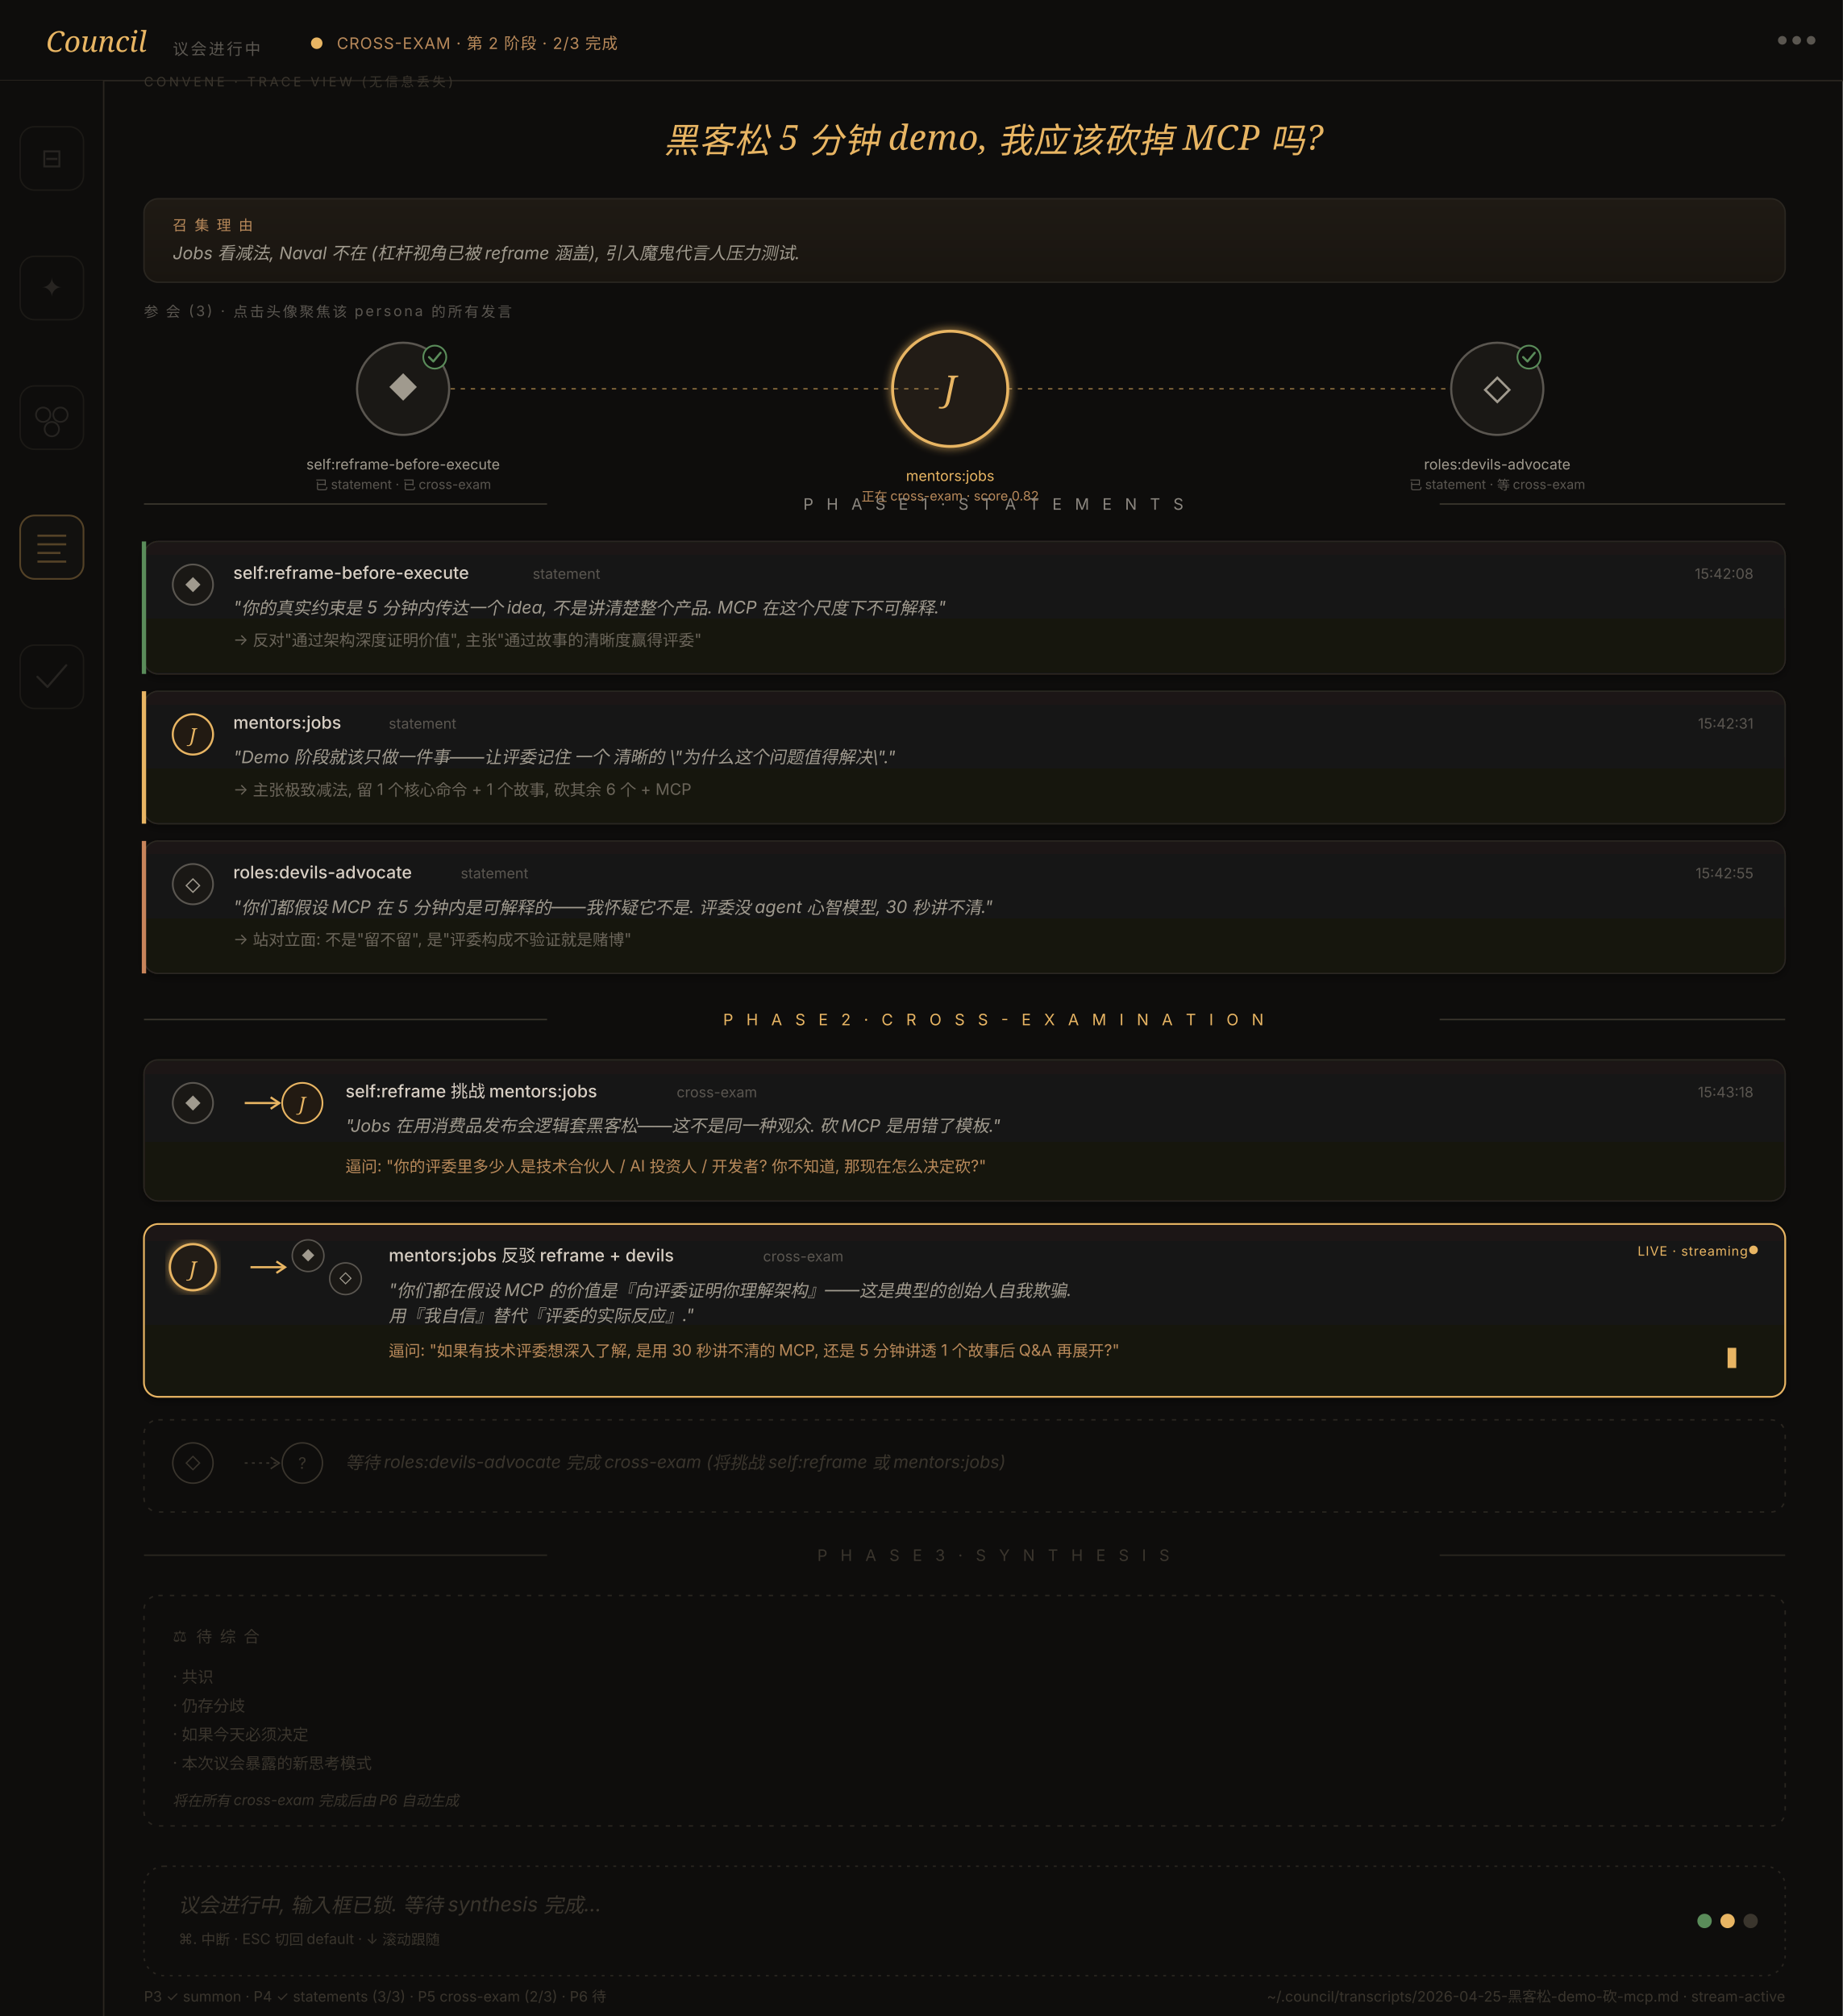
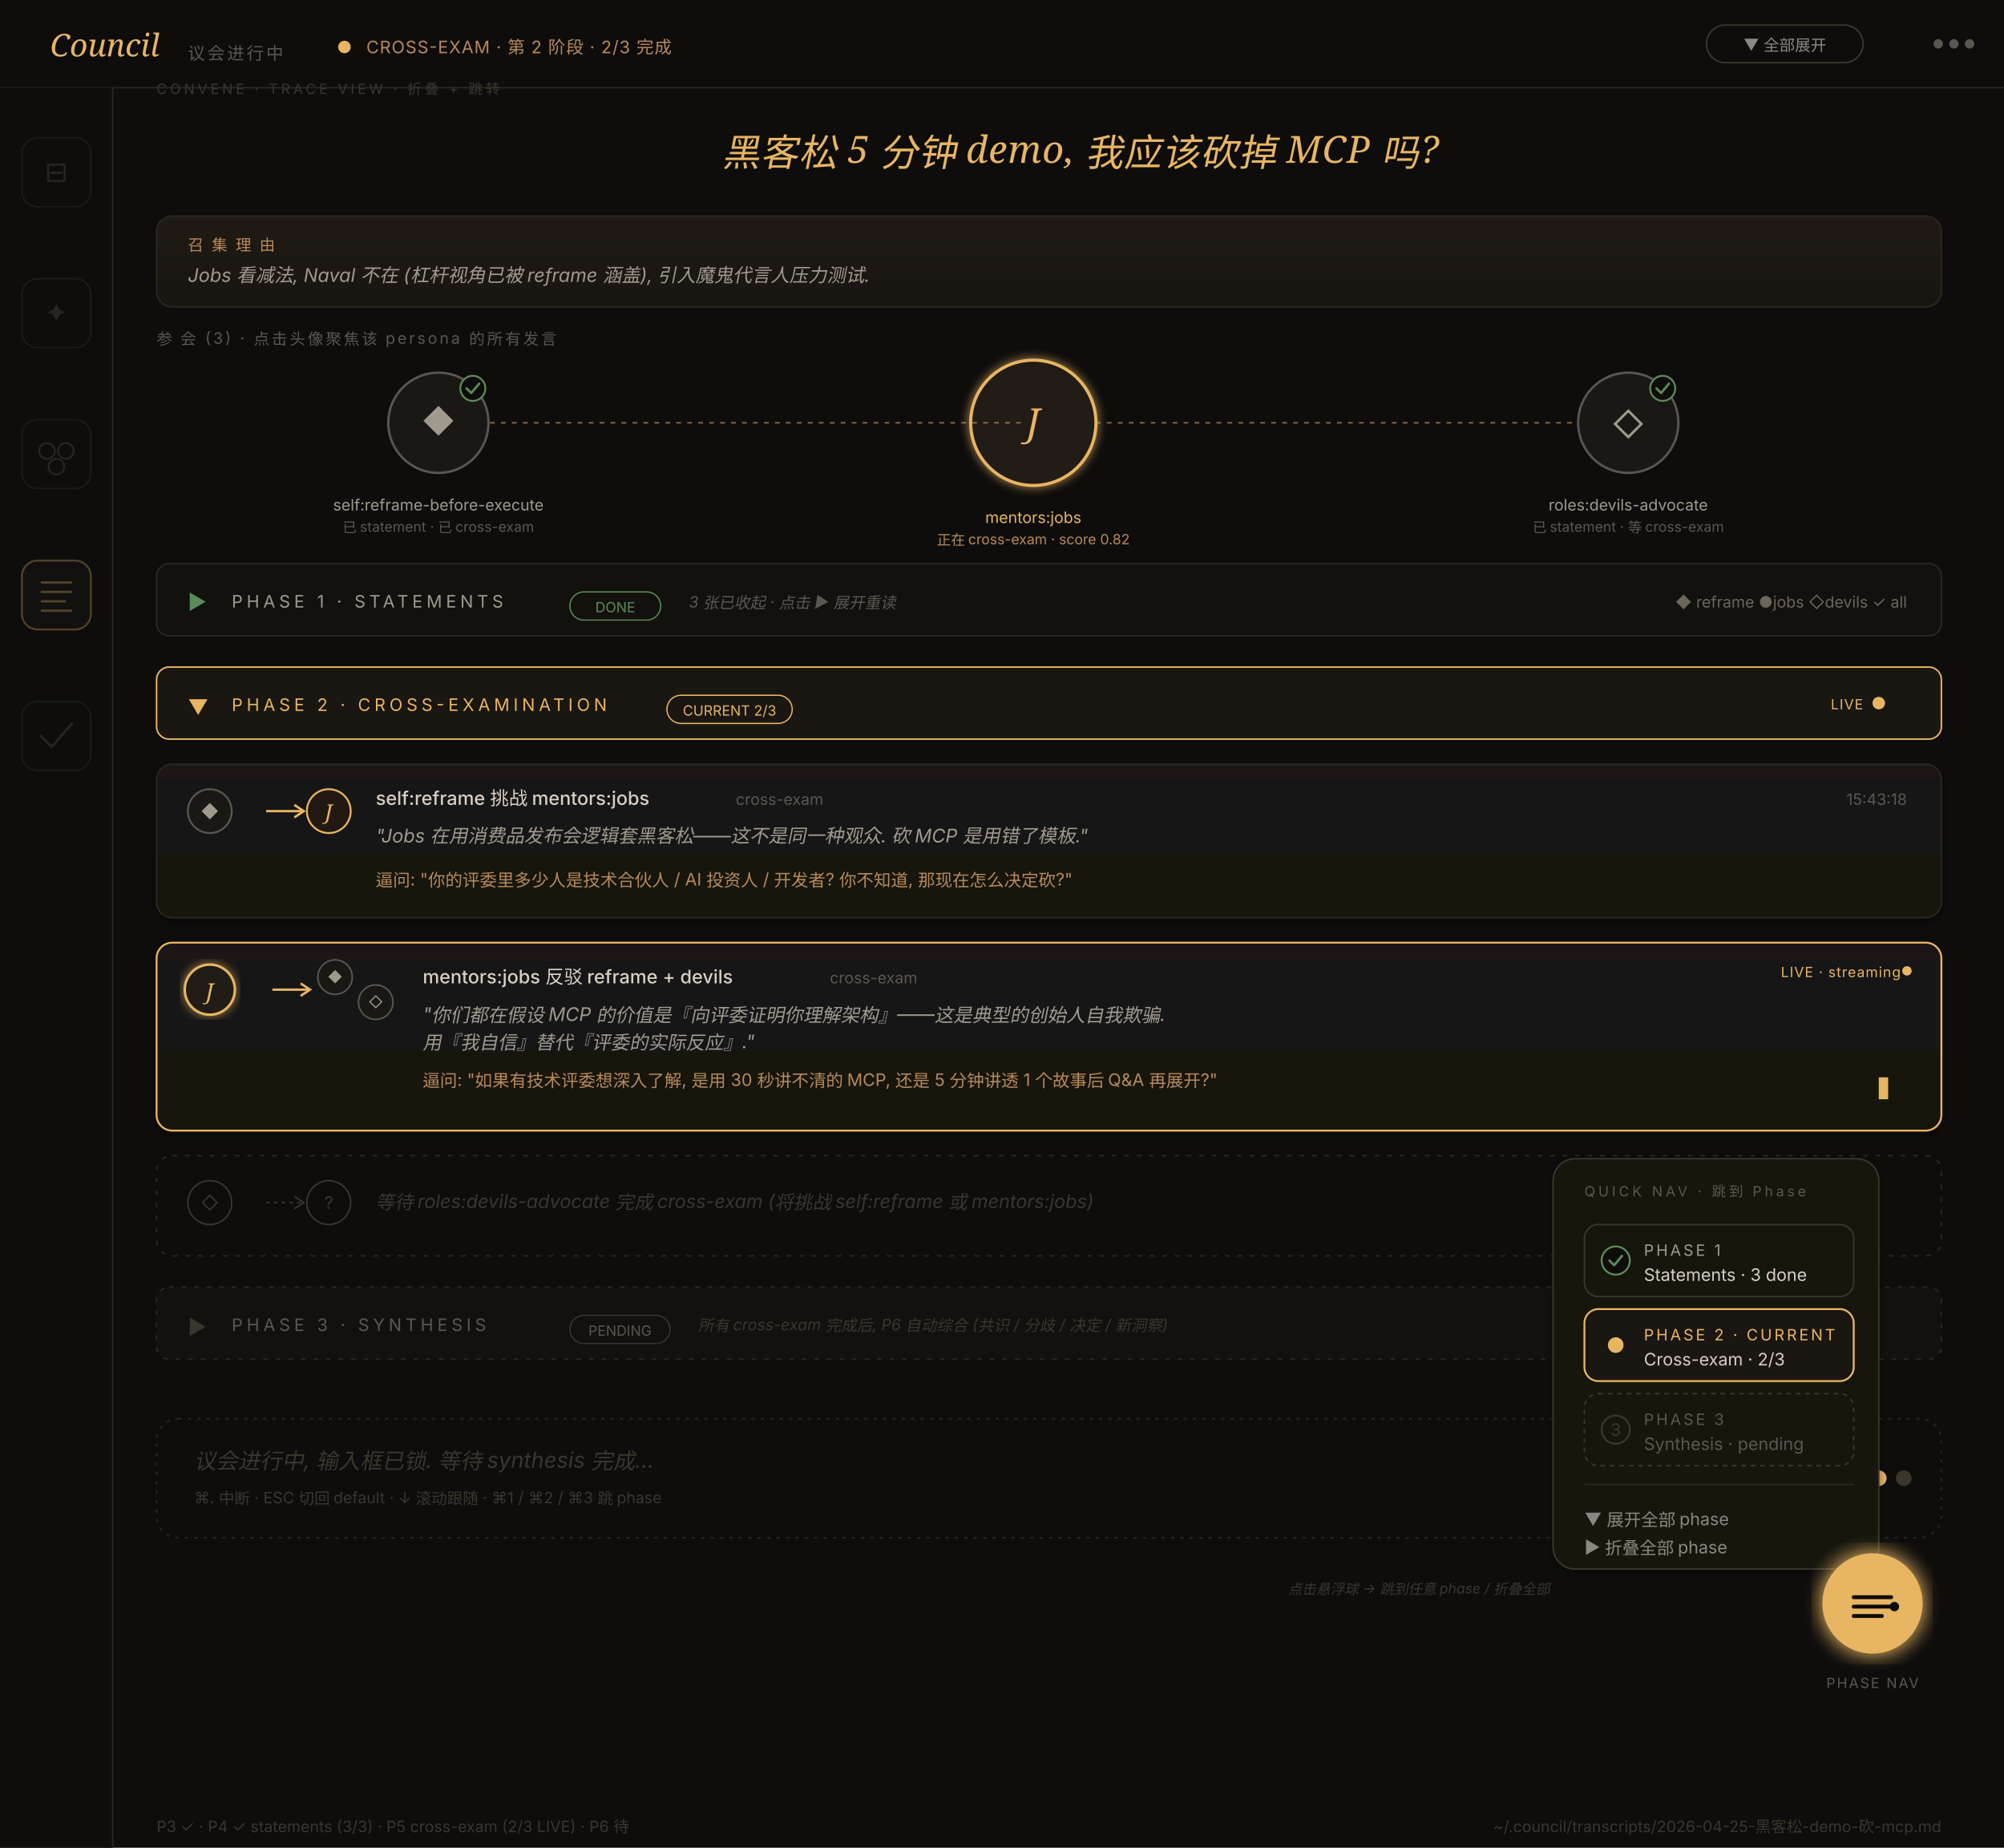
- <svg xmlns="http://www.w3.org/2000/svg" viewBox="0 0 1280 1400" width="1280" height="1400" font-family="-apple-system, 'PingFang SC', 'Source Han Sans SC', sans-serif">
+ <svg xmlns="http://www.w3.org/2000/svg" viewBox="0 0 1280 1180" width="1280" height="1180" font-family="-apple-system, 'PingFang SC', 'Source Han Sans SC', sans-serif">
  <defs>
    <linearGradient id="cardBg" x1="0" y1="0" x2="0" y2="1">
      <stop offset="0%" stop-color="#1A1815" />
      <stop offset="100%" stop-color="#15130F" />
    </linearGradient>
    <linearGradient id="parchment" x1="0" y1="0" x2="0" y2="1">
      <stop offset="0%" stop-color="#1F1A14" />
      <stop offset="100%" stop-color="#191510" />
    </linearGradient>
+     <radialGradient id="fabGlow" cx="50%" cy="50%">
+       <stop offset="0%" stop-color="#E8B563" stop-opacity="0.5" />
+       <stop offset="100%" stop-color="#E8B563" stop-opacity="0" />
+     </radialGradient>
    <filter id="softShadow" x="-10%" y="-10%" width="120%" height="120%">
      <feGaussianBlur in="SourceAlpha" stdDeviation="3" />
      <feOffset dx="0" dy="2" />
      <feComponentTransfer>
        <feFuncA type="linear" slope="0.4" />
      </feComponentTransfer>
      <feMerge>
        <feMergeNode />
        <feMergeNode in="SourceGraphic" />
      </feMerge>
    </filter>
    <filter id="amberGlow">
      <feGaussianBlur stdDeviation="3" />
      <feMerge>
        <feMergeNode />
        <feMergeNode in="SourceGraphic" />
      </feMerge>
    </filter>
+     <filter id="strongGlow">
+       <feGaussianBlur stdDeviation="6" />
+       <feMerge>
+         <feMergeNode />
+         <feMergeNode in="SourceGraphic" />
+       </feMerge>
+     </filter>
  </defs>
-   <rect width="1280" height="1400" fill="#0E0D0C" />
+   <rect width="1280" height="1180" fill="#0E0D0C" />
  <rect x="0" y="0" width="1280" height="56" fill="#0E0D0C" />
  <line x1="0" y1="56" x2="1280" y2="56" stroke="#2A2620" stroke-width="1" />
  <text x="32" y="36" font-family="'Source Han Serif SC', 'Songti SC', Georgia, serif" font-size="20" font-style="italic" fill="#E8B563">Council</text>
  <text x="120" y="38" font-size="11" fill="#5A5650" letter-spacing="1.5">议会进行中</text>
  <g transform="translate(220, 30)">
    <circle r="4" fill="#E8B563">
      <animate attributeName="opacity" values="0.4;1;0.4" dur="1.6s" repeatCount="indefinite" />
    </circle>
    <text x="14" y="4" font-size="11" fill="#B8895A" letter-spacing="0.5">CROSS-EXAM · 第 2 阶段 · 2/3 完成</text>
  </g>
+   <g transform="translate(1140, 28)">
+     <rect x="-50" y="-12" width="100" height="24" rx="12" fill="none" stroke="#3A352D" stroke-width="1" />
+     <text x="0" y="4" text-anchor="middle" font-size="10" fill="#8C8780">▼  全部展开</text>
+   </g>
  <circle cx="1238" cy="28" r="3" fill="#5A5650" />
  <circle cx="1248" cy="28" r="3" fill="#5A5650" />
  <circle cx="1258" cy="28" r="3" fill="#5A5650" />
-   <rect x="0" y="56" width="72" height="1344" fill="#0E0D0C" />
-   <line x1="72" y1="56" x2="72" y2="1400" stroke="#2A2620" stroke-width="1" />
+   <rect x="0" y="56" width="72" height="1124" fill="#0E0D0C" />
+   <line x1="72" y1="56" x2="72" y2="1180" stroke="#2A2620" stroke-width="1" />
  <g opacity="0.32">
    <g transform="translate(36, 110)">
      <rect x="-22" y="-22" width="44" height="44" rx="10" fill="none" stroke="#3A352D" stroke-width="1" />
      <text y="6" text-anchor="middle" font-size="18" fill="#5A5650">⊟</text>
    </g>
    <g transform="translate(36, 200)">
      <rect x="-22" y="-22" width="44" height="44" rx="10" fill="none" stroke="#3A352D" stroke-width="1" />
      <text y="6" text-anchor="middle" font-size="18" fill="#5A5650">✦</text>
    </g>
    <g transform="translate(36, 290)">
      <rect x="-22" y="-22" width="44" height="44" rx="10" fill="none" stroke="#3A352D" stroke-width="1" />
      <circle cx="-6" cy="-2" r="5" fill="none" stroke="#5A5650" stroke-width="1.2" />
      <circle cx="6" cy="-2" r="5" fill="none" stroke="#5A5650" stroke-width="1.2" />
      <circle cx="0" cy="8" r="5" fill="none" stroke="#5A5650" stroke-width="1.2" />
    </g>
    <g transform="translate(36, 380)">
      <rect x="-22" y="-22" width="44" height="44" rx="10" fill="#1A1815" stroke="#E8B563" stroke-width="1.2" />
      <line x1="-10" y1="-8" x2="10" y2="-8" stroke="#E8B563" stroke-width="1.5" />
      <line x1="-10" y1="-2" x2="10" y2="-2" stroke="#E8B563" stroke-width="1.5" />
      <line x1="-10" y1="4" x2="6" y2="4" stroke="#E8B563" stroke-width="1.5" />
      <line x1="-10" y1="10" x2="10" y2="10" stroke="#E8B563" stroke-width="1.5" />
    </g>
    <g transform="translate(36, 470)">
      <rect x="-22" y="-22" width="44" height="44" rx="10" fill="none" stroke="#3A352D" stroke-width="1" />
      <path d="M -10 0 L -3 7 L 10 -8" stroke="#5A5650" stroke-width="1.5" fill="none" stroke-linecap="round" stroke-linejoin="round" />
    </g>
  </g>
  <text x="690" y="106" text-anchor="middle" font-family="'Source Han Serif SC', 'Songti SC', Georgia, serif" font-size="24" font-style="italic" fill="#E8B563" letter-spacing="0.5">
    黑客松 5 分钟 demo, 我应该砍掉 MCP 吗?
  </text>
  <g transform="translate(100, 138)">
    <rect width="1140" height="58" rx="10" fill="url(#parchment)" stroke="#2A2620" stroke-width="1" />
    <text x="20" y="22" font-size="10" fill="#B8895A" letter-spacing="1.5">召 集 理 由</text>
    <text x="20" y="42" font-size="12" fill="#A09A8E" font-style="italic">
      Jobs 看减法, Naval 不在 (杠杆视角已被 reframe 涵盖), 引入魔鬼代言人压力测试.
    </text>
  </g>
  <g transform="translate(100, 220)">
    <text x="0" y="0" font-size="10" fill="#5A5650" letter-spacing="1.5">参 会 (3) · 点击头像聚焦该 persona 的所有发言</text>
    <g transform="translate(180, 50)">
      <circle r="32" fill="#1A1815" stroke="#5A5650" stroke-width="1.5" />
      <text y="6" text-anchor="middle" font-size="20" fill="#A09A8E">◆</text>
      <text x="0" y="56" text-anchor="middle" font-size="10" fill="#A09A8E">self:reframe-before-execute</text>
      <text x="0" y="70" text-anchor="middle" font-size="9" fill="#5A5650">已 statement · 已 cross-exam</text>
      <circle cx="22" cy="-22" r="8" fill="#0E0D0C" stroke="#5A8C5A" stroke-width="1.2" />
      <path d="M 18 -22 L 21 -19 L 26 -25" stroke="#5A8C5A" stroke-width="1.5" fill="none" stroke-linecap="round" stroke-linejoin="round" />
    </g>
    <g transform="translate(560, 50)">
      <circle r="40" fill="#221A12" stroke="#E8B563" stroke-width="2" filter="url(#amberGlow)">
        <animate attributeName="r" values="38;42;38" dur="2.2s" repeatCount="indefinite" />
      </circle>
      <text y="8" text-anchor="middle" font-size="24" fill="#E8B563" font-family="Georgia, serif" font-style="italic">J</text>
      <text x="0" y="64" text-anchor="middle" font-size="10" fill="#E8B563">mentors:jobs</text>
      <text x="0" y="78" text-anchor="middle" font-size="9" fill="#B8895A">正在 cross-exam · score 0.82</text>
    </g>
    <g transform="translate(940, 50)">
      <circle r="32" fill="#1A1815" stroke="#5A5650" stroke-width="1.5" />
      <text y="8" text-anchor="middle" font-size="20" fill="#A09A8E">◇</text>
      <text x="0" y="56" text-anchor="middle" font-size="10" fill="#A09A8E">roles:devils-advocate</text>
      <text x="0" y="70" text-anchor="middle" font-size="9" fill="#5A5650">已 statement · 等 cross-exam</text>
      <circle cx="22" cy="-22" r="8" fill="#0E0D0C" stroke="#5A8C5A" stroke-width="1.2" />
      <path d="M 18 -22 L 21 -19 L 26 -25" stroke="#5A8C5A" stroke-width="1.5" fill="none" stroke-linecap="round" stroke-linejoin="round" />
    </g>
    <line x1="552" y1="50" x2="212" y2="50" stroke="#E8B563" stroke-width="1" stroke-dasharray="3 4" opacity="0.55">
      <animate attributeName="stroke-dashoffset" values="0;-14" dur="1.6s" repeatCount="indefinite" />
    </line>
    <line x1="600" y1="50" x2="908" y2="50" stroke="#E8B563" stroke-width="1" stroke-dasharray="3 4" opacity="0.55">
      <animate attributeName="stroke-dashoffset" values="0;-14" dur="1.6s" repeatCount="indefinite" />
    </line>
  </g>
-   <line x1="100" y1="350" x2="380" y2="350" stroke="#3A352D" stroke-width="1" />
-   <text x="690" y="354" text-anchor="middle" font-size="11" fill="#8C8780" letter-spacing="3">P H A S E   1   ·   S T A T E M E N T S</text>
-   <line x1="1000" y1="350" x2="1240" y2="350" stroke="#3A352D" stroke-width="1" />
-   <g transform="translate(100, 376)">
-     <rect width="1140" height="92" rx="10" fill="url(#cardBg)" stroke="#2A2620" stroke-width="1" filter="url(#softShadow)" />
-     <line x1="0" y1="0" x2="0" y2="92" stroke="#5A8C5A" stroke-width="3" />
-     <g transform="translate(34, 30)">
-       <circle r="14" fill="#1A1815" stroke="#5A5650" stroke-width="1.2" />
-       <text y="4" text-anchor="middle" font-size="11" fill="#A09A8E">◆</text>
-     </g>
-     <text x="62" y="26" font-size="12" fill="#D8CFC4" font-weight="500">self:reframe-before-execute</text>
-     <text x="270" y="26" font-size="10" fill="#5A5650">statement</text>
-     <text x="1118" y="26" text-anchor="end" font-size="10" fill="#5A5650">15:42:08</text>
-     <text x="62" y="50" font-size="12" fill="#A09A8E" font-style="italic">
-       "你的真实约束是 5 分钟内传达一个 idea, 不是讲清楚整个产品. MCP 在这个尺度下不可解释."
-     </text>
-     <text x="62" y="72" font-size="11" fill="#6B655A">
-       → 反对"通过架构深度证明价值", 主张"通过故事的清晰度赢得评委"
-     </text>
-   </g>
-   <g transform="translate(100, 480)">
-     <rect width="1140" height="92" rx="10" fill="url(#cardBg)" stroke="#2A2620" stroke-width="1" filter="url(#softShadow)" />
-     <line x1="0" y1="0" x2="0" y2="92" stroke="#E8B563" stroke-width="3" />
-     <g transform="translate(34, 30)">
-       <circle r="14" fill="#221A12" stroke="#E8B563" stroke-width="1.4" />
-       <text y="5" text-anchor="middle" font-size="13" fill="#E8B563" font-family="Georgia, serif" font-style="italic">J</text>
-     </g>
-     <text x="62" y="26" font-size="12" fill="#D8CFC4" font-weight="500">mentors:jobs</text>
-     <text x="170" y="26" font-size="10" fill="#5A5650">statement</text>
-     <text x="1118" y="26" text-anchor="end" font-size="10" fill="#5A5650">15:42:31</text>
-     <text x="62" y="50" font-size="12" fill="#A09A8E" font-style="italic">
-       "Demo 阶段就该只做一件事——让评委记住 一个 清晰的 \"为什么这个问题值得解决\"."
-     </text>
-     <text x="62" y="72" font-size="11" fill="#6B655A">
-       → 主张极致减法, 留 1 个核心命令 + 1 个故事, 砍其余 6 个 + MCP
-     </text>
-   </g>
-   <g transform="translate(100, 584)">
-     <rect width="1140" height="92" rx="10" fill="url(#cardBg)" stroke="#2A2620" stroke-width="1" filter="url(#softShadow)" />
-     <line x1="0" y1="0" x2="0" y2="92" stroke="#C8845A" stroke-width="3" />
-     <g transform="translate(34, 30)">
-       <circle r="14" fill="#1A1815" stroke="#5A5650" stroke-width="1.2" />
-       <text y="5" text-anchor="middle" font-size="11" fill="#A09A8E">◇</text>
-     </g>
-     <text x="62" y="26" font-size="12" fill="#D8CFC4" font-weight="500">roles:devils-advocate</text>
-     <text x="220" y="26" font-size="10" fill="#5A5650">statement</text>
-     <text x="1118" y="26" text-anchor="end" font-size="10" fill="#5A5650">15:42:55</text>
-     <text x="62" y="50" font-size="12" fill="#A09A8E" font-style="italic">
-       "你们都假设 MCP 在 5 分钟内是可解释的——我怀疑它不是. 评委没 agent 心智模型, 30 秒讲不清."
-     </text>
-     <text x="62" y="72" font-size="11" fill="#6B655A">
-       → 站对立面: 不是"留不留", 是"评委构成不验证就是赌博"
-     </text>
-   </g>
-   <line x1="100" y1="708" x2="380" y2="708" stroke="#3A352D" stroke-width="1" />
-   <text x="690" y="712" text-anchor="middle" font-size="11" fill="#E8B563" letter-spacing="3">P H A S E   2   ·   C R O S S - E X A M I N A T I O N</text>
-   <line x1="1000" y1="708" x2="1240" y2="708" stroke="#3A352D" stroke-width="1" />
-   <g transform="translate(100, 736)">
+   <g transform="translate(100, 360)" id="phase-statements-collapsed">
+     <rect width="1140" height="46" rx="8" fill="#13110E" stroke="#2A2620" stroke-width="1" />
+     <text x="20" y="29" font-size="13" fill="#5A8C5A">▶</text>
+     <text x="48" y="28" font-size="11" fill="#A09A8E" letter-spacing="2.5">PHASE 1  ·  STATEMENTS</text>
+     <g transform="translate(264, 18)">
+       <rect width="58" height="18" rx="9" fill="none" stroke="#5A8C5A" stroke-width="0.8" />
+       <text x="29" y="13" text-anchor="middle" font-size="9" fill="#5A8C5A">DONE</text>
+     </g>
+     <text x="340" y="28" font-size="10" fill="#5A5650" font-style="italic">3 张已收起 · 点击 ▶ 展开重读</text>
+     <text x="1118" y="28" text-anchor="end" font-size="10" fill="#6B655A">◆ reframe  ●jobs  ◇devils  ✓ all</text>
+   </g>
+   <g transform="translate(100, 426)" id="phase-cross-header">
+     <rect width="1140" height="46" rx="8" fill="#1A1612" stroke="#E8B563" stroke-width="1" />
+     <text x="20" y="30" font-size="13" fill="#E8B563">▼</text>
+     <text x="48" y="28" font-size="11" fill="#E8B563" letter-spacing="2.5">PHASE 2  ·  CROSS-EXAMINATION</text>
+     <g transform="translate(326, 18)">
+       <rect width="80" height="18" rx="9" fill="none" stroke="#E8B563" stroke-width="0.8" />
+       <text x="40" y="13" text-anchor="middle" font-size="9" fill="#E8B563">CURRENT 2/3</text>
+     </g>
+     <g transform="translate(1100, 23)">
+       <circle r="4" fill="#E8B563">
+         <animate attributeName="opacity" values="0.4;1;0.4" dur="1.4s" repeatCount="indefinite" />
+       </circle>
+       <text x="-10" y="4" text-anchor="end" font-size="9" fill="#E8B563" letter-spacing="0.5">LIVE</text>
+     </g>
+   </g>
+   <g transform="translate(100, 488)">
    <rect width="1140" height="98" rx="10" fill="url(#cardBg)" stroke="#2A2620" stroke-width="1" filter="url(#softShadow)" />
    <g transform="translate(34, 30)">
      <circle r="14" fill="#1A1815" stroke="#5A5650" stroke-width="1.2" />
      <text y="4" text-anchor="middle" font-size="11" fill="#A09A8E">◆</text>
    </g>
    <g transform="translate(70, 30)">
      <path d="M 0 0 L 24 0" stroke="#E8B563" stroke-width="1.5" />
      <path d="M 18 -4 L 24 0 L 18 4" stroke="#E8B563" stroke-width="1.5" fill="none" />
    </g>
    <g transform="translate(110, 30)">
      <circle r="14" fill="#221A12" stroke="#E8B563" stroke-width="1.2" />
      <text y="5" text-anchor="middle" font-size="13" fill="#E8B563" font-family="Georgia, serif" font-style="italic">J</text>
    </g>
    <text x="140" y="26" font-size="12" fill="#D8CFC4" font-weight="500">self:reframe  挑战  mentors:jobs</text>
    <text x="370" y="26" font-size="10" fill="#5A5650">cross-exam</text>
    <text x="1118" y="26" text-anchor="end" font-size="10" fill="#5A5650">15:43:18</text>
    <text x="140" y="50" font-size="12" fill="#A09A8E" font-style="italic">
      "Jobs 在用消费品发布会逻辑套黑客松——这不是同一种观众. 砍 MCP 是用错了模板."
    </text>
    <text x="140" y="78" font-size="11" fill="#B8895A">
      逼问: "你的评委里多少人是技术合伙人 / AI 投资人 / 开发者? 你不知道, 那现在怎么决定砍?"
    </text>
  </g>
-   <g transform="translate(100, 850)">
+   <g transform="translate(100, 602)">
    <rect width="1140" height="120" rx="10" fill="url(#cardBg)" stroke="#E8B563" stroke-width="1.2" filter="url(#softShadow)" />
    <g transform="translate(1118, 18)">
      <circle r="3" fill="#E8B563">
        <animate attributeName="opacity" values="0.4;1;0.4" dur="1.4s" repeatCount="indefinite" />
      </circle>
      <text x="-4" y="4" text-anchor="end" font-size="9" fill="#E8B563" letter-spacing="0.5">LIVE · streaming</text>
    </g>
    <g transform="translate(34, 30)">
      <circle r="16" fill="#221A12" stroke="#E8B563" stroke-width="1.6" filter="url(#amberGlow)" />
      <text y="6" text-anchor="middle" font-size="14" fill="#E8B563" font-family="Georgia, serif" font-style="italic">J</text>
    </g>
    <g transform="translate(74, 30)">
      <path d="M 0 0 L 24 0" stroke="#E8B563" stroke-width="1.5" />
      <path d="M 18 -4 L 24 0 L 18 4" stroke="#E8B563" stroke-width="1.5" fill="none" />
    </g>
    <g transform="translate(114, 22)">
      <circle r="11" fill="#1A1815" stroke="#5A5650" stroke-width="1" />
      <text y="3" text-anchor="middle" font-size="9" fill="#A09A8E">◆</text>
    </g>
    <g transform="translate(140, 38)">
      <circle r="11" fill="#1A1815" stroke="#5A5650" stroke-width="1" />
      <text y="3" text-anchor="middle" font-size="9" fill="#A09A8E">◇</text>
    </g>
    <text x="170" y="26" font-size="12" fill="#D8CFC4" font-weight="500">mentors:jobs  反驳  reframe + devils</text>
    <text x="430" y="26" font-size="10" fill="#5A5650">cross-exam</text>
    <text x="170" y="50" font-size="12" fill="#A09A8E" font-style="italic">
      "你们都在假设 MCP 的价值是『向评委证明你理解架构』——这是典型的创始人自我欺骗.
    </text>
    <text x="170" y="68" font-size="12" fill="#A09A8E" font-style="italic">
      用『我自信』替代『评委的实际反应』."
    </text>
    <text x="170" y="92" font-size="11" fill="#B8895A">
      逼问: "如果有技术评委想深入了解, 是用 30 秒讲不清的 MCP, 还是 5 分钟讲透 1 个故事后 Q&amp;A 再展开?"
    </text>
    <rect x="1100" y="86" width="6" height="14" fill="#E8B563">
      <animate attributeName="opacity" values="0;1;0" dur="0.9s" repeatCount="indefinite" />
    </rect>
  </g>
-   <g transform="translate(100, 986)">
+   <g transform="translate(100, 738)">
    <rect width="1140" height="64" rx="10" fill="#0E0D0C" stroke="#2A2620" stroke-width="1" stroke-dasharray="3 5" />
    <g transform="translate(34, 30)">
      <circle r="14" fill="#0E0D0C" stroke="#3A352D" stroke-width="1" />
      <text y="4" text-anchor="middle" font-size="11" fill="#3A352D">◇</text>
    </g>
    <g transform="translate(70, 30)">
      <path d="M 0 0 L 24 0" stroke="#3A352D" stroke-width="1" stroke-dasharray="2 3" />
      <path d="M 18 -4 L 24 0 L 18 4" stroke="#3A352D" stroke-width="1" fill="none" />
    </g>
    <g transform="translate(110, 30)">
      <circle r="14" fill="#0E0D0C" stroke="#3A352D" stroke-width="1" />
      <text y="4" text-anchor="middle" font-size="11" fill="#3A352D">?</text>
    </g>
    <text x="140" y="34" font-size="12" fill="#3A352D" font-style="italic">
      等待 roles:devils-advocate 完成 cross-exam (将挑战 self:reframe 或 mentors:jobs)
    </text>
  </g>
-   <line x1="100" y1="1080" x2="380" y2="1080" stroke="#2A2620" stroke-width="1" />
-   <text x="690" y="1084" text-anchor="middle" font-size="11" fill="#3A352D" letter-spacing="3">P H A S E   3   ·   S Y N T H E S I S</text>
-   <line x1="1000" y1="1080" x2="1240" y2="1080" stroke="#2A2620" stroke-width="1" />
-   <g transform="translate(100, 1108)">
-     <rect width="1140" height="160" rx="10" fill="#0E0D0C" stroke="#2A2620" stroke-width="1" stroke-dasharray="3 5" />
-     <text x="20" y="32" font-size="11" fill="#3A352D" letter-spacing="1.5">⚖   待 综 合</text>
-     <text x="20" y="60" font-size="11" fill="#3A352D">·  共识</text>
-     <text x="20" y="80" font-size="11" fill="#3A352D">·  仍存分歧</text>
-     <text x="20" y="100" font-size="11" fill="#3A352D">·  如果今天必须决定</text>
-     <text x="20" y="120" font-size="11" fill="#3A352D">·  本次议会暴露的新思考模式</text>
-     <text x="20" y="146" font-size="10" fill="#3A352D" font-style="italic">将在所有 cross-exam 完成后由 P6 自动生成</text>
-   </g>
-   <g transform="translate(100, 1296)">
+   <g transform="translate(100, 822)" id="phase-synth-collapsed">
+     <rect width="1140" height="46" rx="8" fill="#13110E" stroke="#2A2620" stroke-width="1" stroke-dasharray="3 5" />
+     <text x="20" y="30" font-size="13" fill="#3A352D">▶</text>
+     <text x="48" y="28" font-size="11" fill="#5A5650" letter-spacing="2.5">PHASE 3  ·  SYNTHESIS</text>
+     <g transform="translate(264, 18)">
+       <rect width="64" height="18" rx="9" fill="none" stroke="#3A352D" stroke-width="0.8" />
+       <text x="32" y="13" text-anchor="middle" font-size="9" fill="#5A5650">PENDING</text>
+     </g>
+     <text x="346" y="28" font-size="10" fill="#3A352D" font-style="italic">所有 cross-exam 完成后, P6 自动综合 (共识 / 分歧 / 决定 / 新洞察)</text>
+   </g>
+   <g transform="translate(100, 906)">
    <rect width="1140" height="76" rx="14" fill="#0E0D0C" stroke="#2A2620" stroke-width="1" stroke-dasharray="2 4" />
    <text x="24" y="32" font-size="14" fill="#3A352D" font-style="italic">议会进行中, 输入框已锁. 等待 synthesis 完成...</text>
-     <text x="24" y="54" font-size="10" fill="#3A352D">⌘. 中断  ·  ESC 切回 default  ·  ↓ 滚动跟随</text>
+     <text x="24" y="54" font-size="10" fill="#3A352D">⌘. 中断  ·  ESC 切回 default  ·  ↓ 滚动跟随  ·  ⌘1 / ⌘2 / ⌘3 跳 phase</text>
    <g transform="translate(1108, 38)">
      <circle r="5" cx="-24" cy="0" fill="#5A8C5A" />
      <circle r="5" cx="-8" cy="0" fill="#E8B563" />
      <circle r="5" cx="8" cy="0" fill="#3A352D" />
    </g>
  </g>
-   <text x="100" y="60" text-anchor="start" font-size="9" fill="#3A352D" letter-spacing="2">CONVENE · TRACE VIEW (无信息丢失)</text>
-   <text x="100" y="1390" font-size="10" fill="#3A352D">P3 ✓ summon  ·  P4 ✓ statements (3/3)  ·  P5 cross-exam (2/3)  ·  P6 待</text>
-   <text x="1240" y="1390" text-anchor="end" font-size="10" fill="#3A352D">~/.council/transcripts/2026-04-25-黑客松-demo-砍-mcp.md · stream-active</text>
+   <text x="100" y="60" text-anchor="start" font-size="9" fill="#3A352D" letter-spacing="2">CONVENE · TRACE VIEW · 折叠 + 跳转</text>
+   <text x="100" y="1170" font-size="10" fill="#3A352D">P3 ✓  ·  P4 ✓ statements (3/3)  ·  P5 cross-exam (2/3 LIVE)  ·  P6 待</text>
+   <text x="1240" y="1170" text-anchor="end" font-size="10" fill="#3A352D">~/.council/transcripts/2026-04-25-黑客松-demo-砍-mcp.md</text>
+   <g transform="translate(1200, 740)">
+     <rect x="-208" y="0" width="208" height="262" rx="14" fill="#15130F" stroke="#3A352D" stroke-width="1" filter="url(#softShadow)" />
+     <text x="-188" y="24" font-size="9" fill="#5A5650" letter-spacing="2">QUICK NAV · 跳到 Phase</text>
+     <g transform="translate(-188, 42)">
+       <rect width="172" height="46" rx="9" fill="none" stroke="#3A352D" stroke-width="1" />
+       <circle cx="20" cy="23" r="9" fill="#0E0D0C" stroke="#5A8C5A" stroke-width="1.2" />
+       <path d="M 16 23 L 19 26 L 24 20" stroke="#5A8C5A" stroke-width="1.5" fill="none" stroke-linecap="round" stroke-linejoin="round" />
+       <text x="38" y="20" font-size="10" fill="#A09A8E" letter-spacing="1.5">PHASE 1</text>
+       <text x="38" y="36" font-size="11" fill="#D8CFC4">Statements · 3 done</text>
+     </g>
+     <g transform="translate(-188, 96)">
+       <rect width="172" height="46" rx="9" fill="#1A1612" stroke="#E8B563" stroke-width="1.2" />
+       <circle cx="20" cy="23" r="5" fill="#E8B563">
+         <animate attributeName="opacity" values="0.4;1;0.4" dur="1.4s" repeatCount="indefinite" />
+       </circle>
+       <text x="38" y="20" font-size="10" fill="#E8B563" letter-spacing="1.5">PHASE 2  ·  CURRENT</text>
+       <text x="38" y="36" font-size="11" fill="#D8CFC4">Cross-exam · 2/3</text>
+     </g>
+     <g transform="translate(-188, 150)">
+       <rect width="172" height="46" rx="9" fill="none" stroke="#3A352D" stroke-width="1" stroke-dasharray="3 3" />
+       <circle cx="20" cy="23" r="9" fill="none" stroke="#3A352D" stroke-width="1.2" />
+       <text x="20" y="27" text-anchor="middle" font-size="11" fill="#3A352D">3</text>
+       <text x="38" y="20" font-size="10" fill="#5A5650" letter-spacing="1.5">PHASE 3</text>
+       <text x="38" y="36" font-size="11" fill="#5A5650">Synthesis · pending</text>
+     </g>
+     <line x1="-188" y1="208" x2="-16" y2="208" stroke="#2A2620" stroke-width="1" />
+     <g transform="translate(-188, 220)">
+       <text x="0" y="14" font-size="11" fill="#8C8780">▼  展开全部 phase</text>
+       <text x="0" y="32" font-size="11" fill="#8C8780">▶  折叠全部 phase</text>
+     </g>
+   </g>
+   <g transform="translate(1196, 1024)">
+     <circle r="44" fill="url(#fabGlow)" />
+     <circle r="32" fill="#E8B563" filter="url(#strongGlow)" />
+     <line x1="-12" y1="-4" x2="12" y2="-4" stroke="#0E0D0C" stroke-width="2.5" stroke-linecap="round" />
+     <line x1="-12" y1="2" x2="12" y2="2" stroke="#0E0D0C" stroke-width="2.5" stroke-linecap="round" />
+     <line x1="-12" y1="8" x2="6" y2="8" stroke="#0E0D0C" stroke-width="2.5" stroke-linecap="round" />
+     <circle cx="14" cy="2" r="3" fill="#0E0D0C" />
+   </g>
+   <text x="1196" y="1078" text-anchor="middle" font-size="9" fill="#5A5650" letter-spacing="1">PHASE NAV</text>
+   <text x="990" y="1018" text-anchor="end" font-size="9" fill="#3A352D" font-style="italic">
+     点击悬浮球 → 跳到任意 phase / 折叠全部
+   </text>
</svg>
